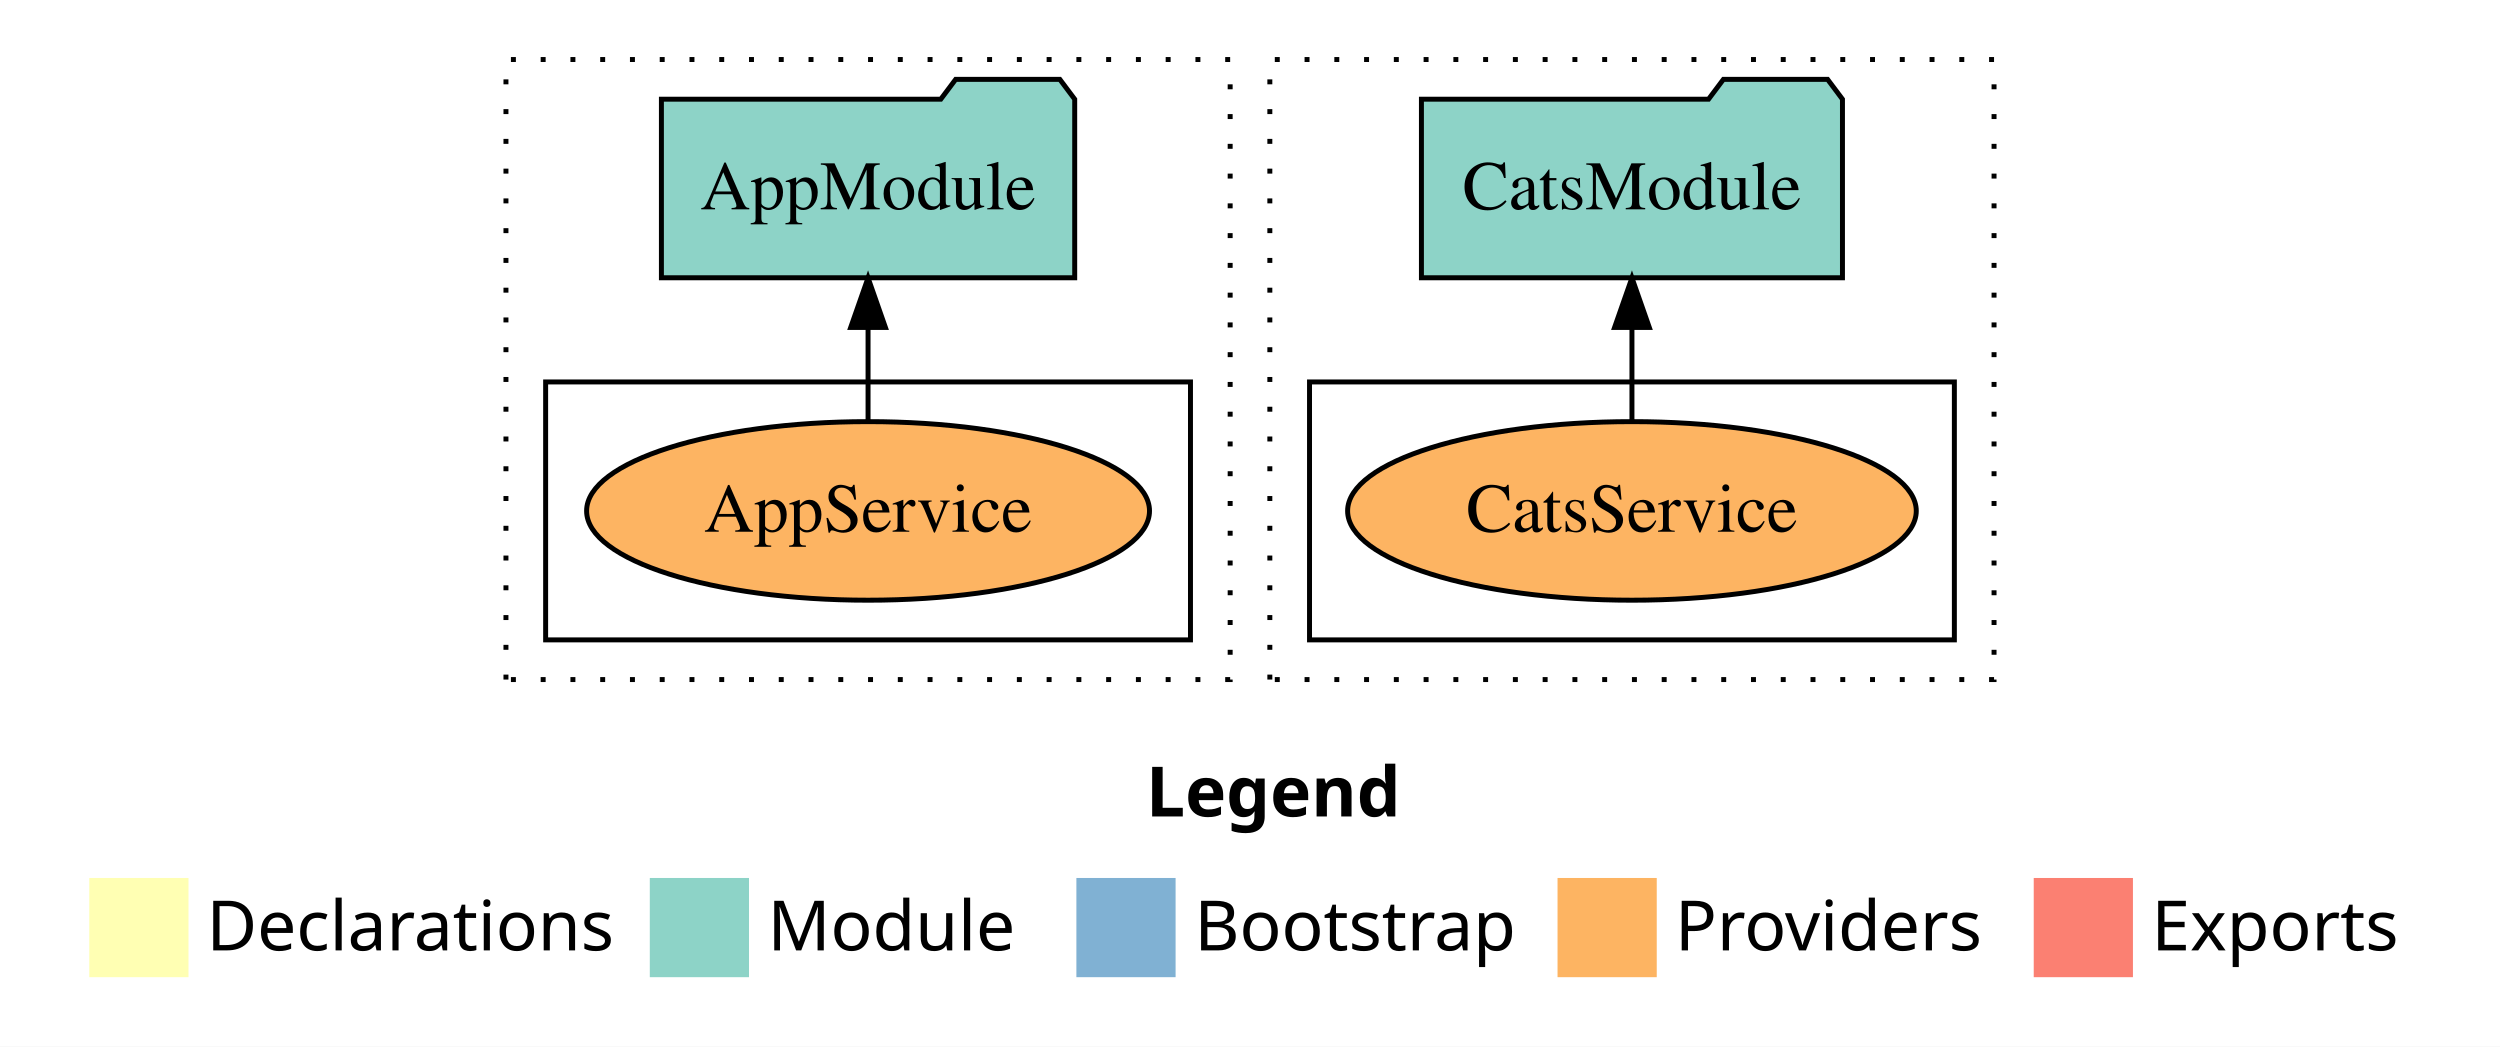
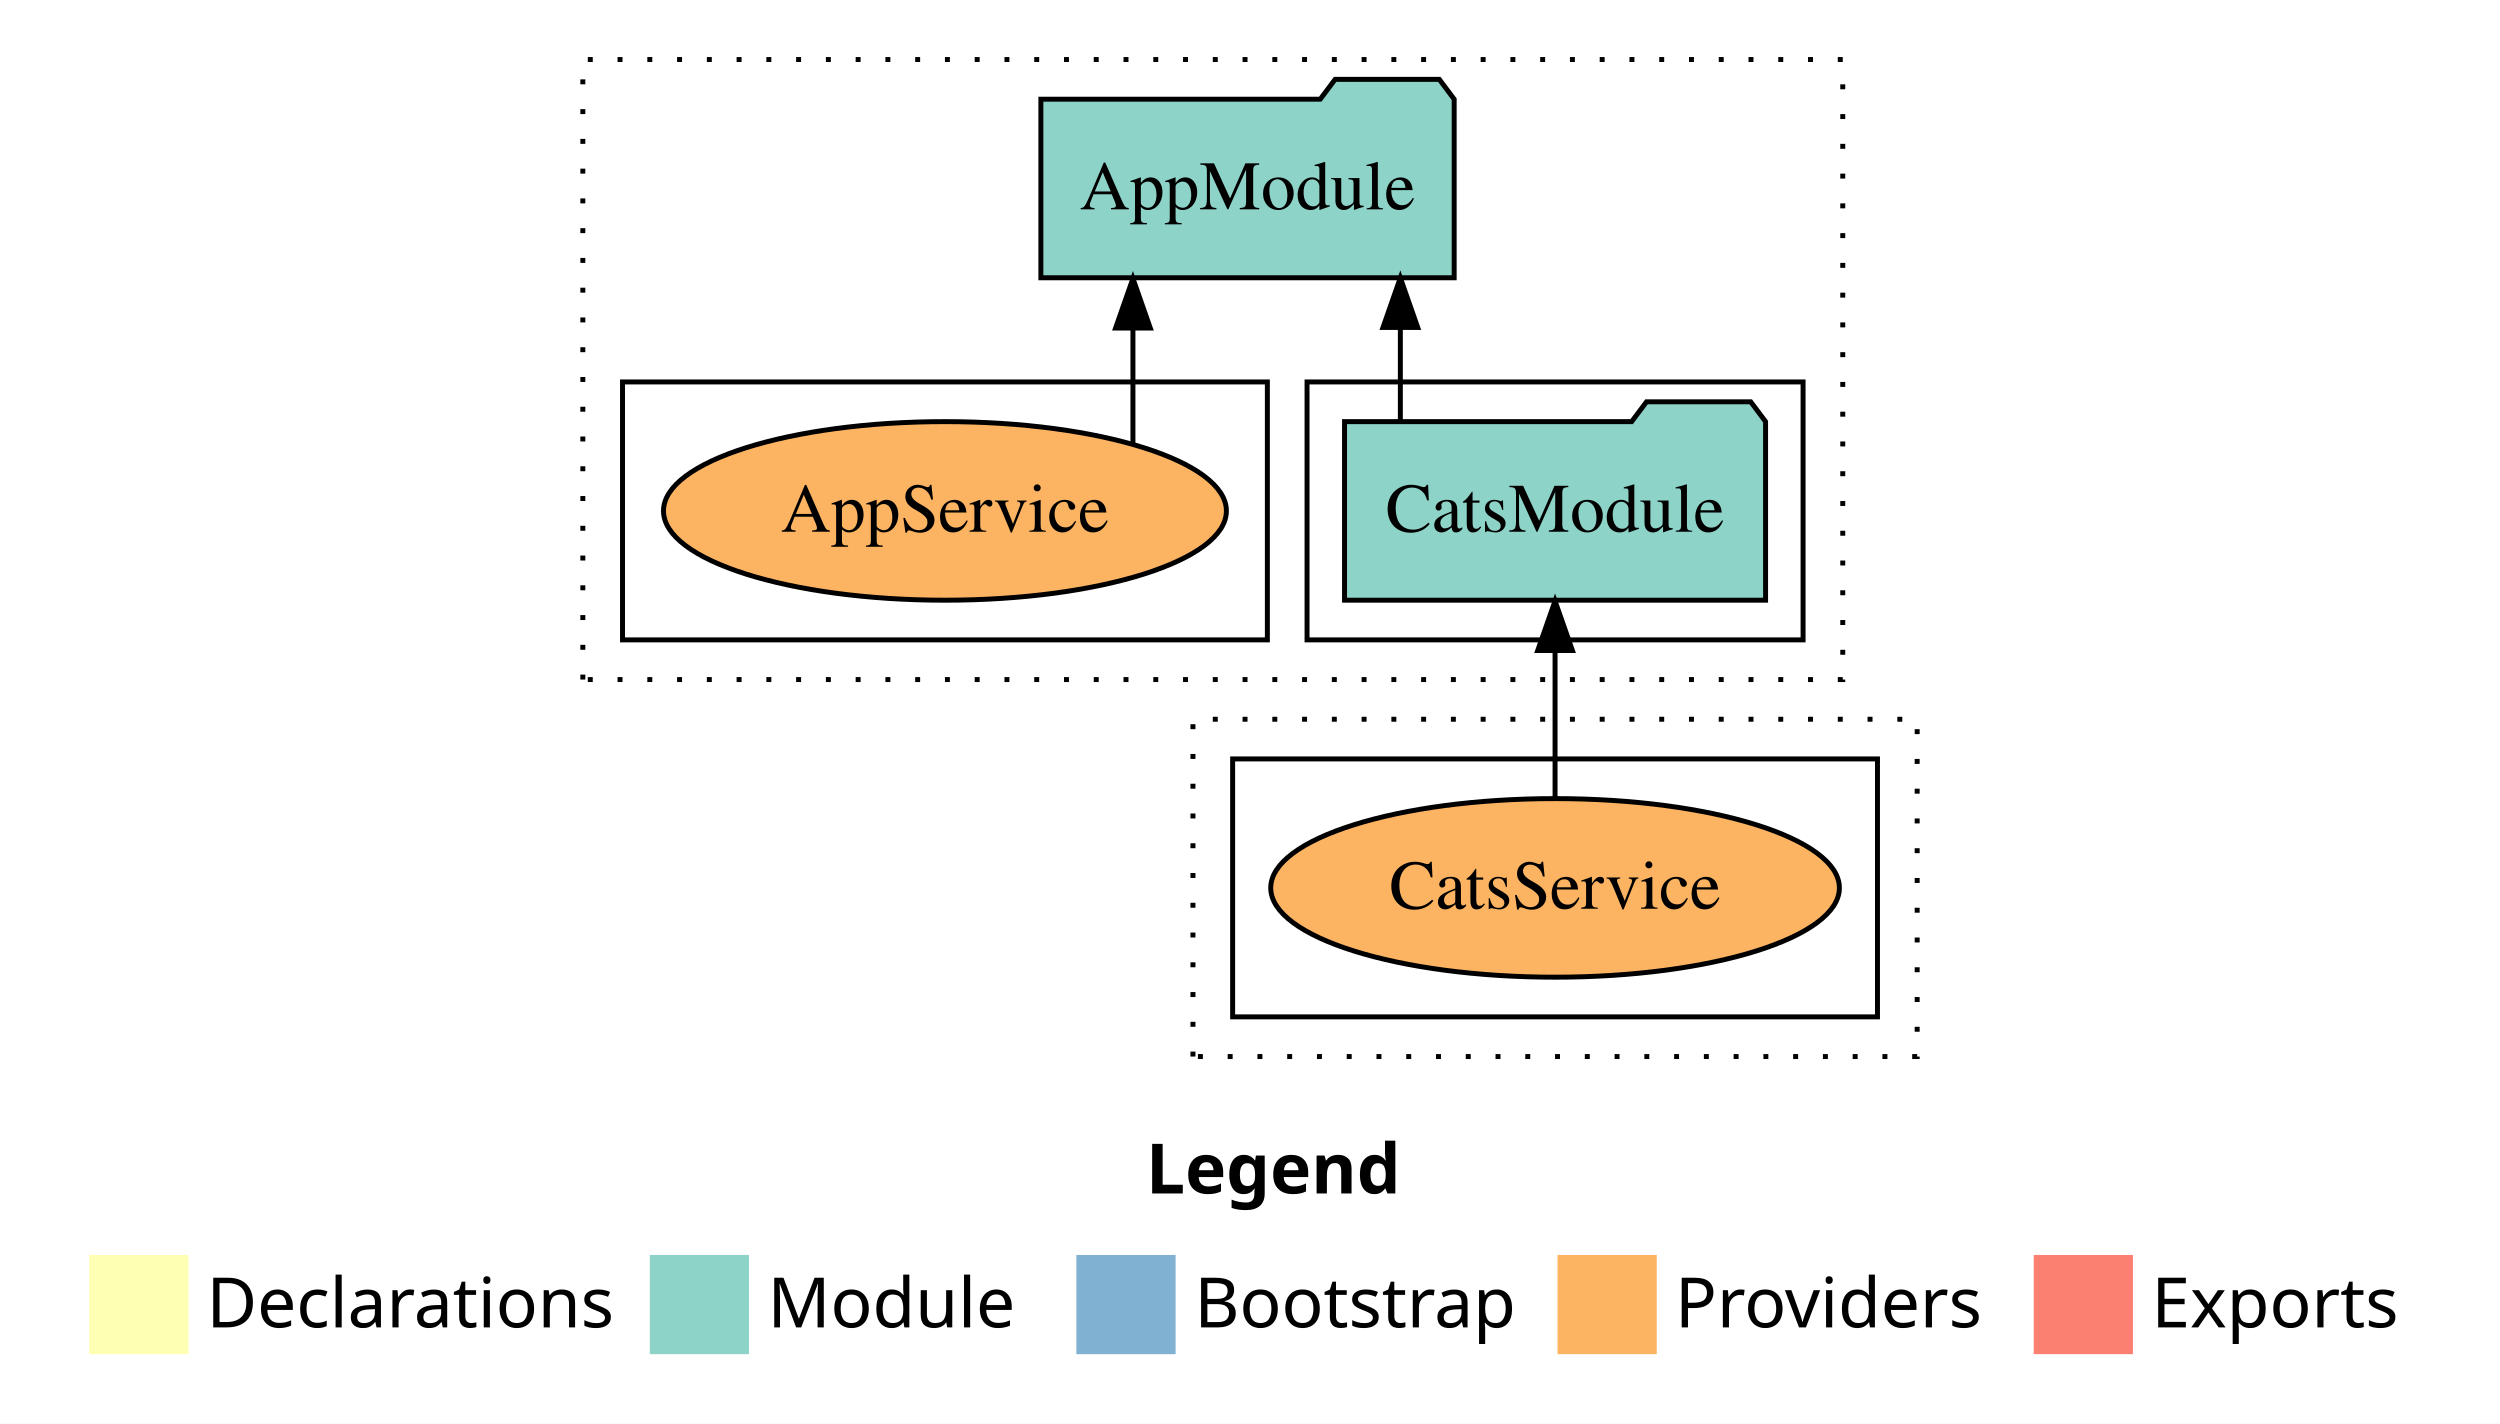
- <svg xmlns="http://www.w3.org/2000/svg" width="504pt" height="211pt" viewBox="0.00 0.00 504.00 211.00">
-   <g id="graph0" class="graph" transform="scale(1 1) rotate(0) translate(4 207)">
-     <polygon fill="white" stroke="transparent" points="-4,4 -4,-207 500,-207 500,4 -4,4" />
+ <svg xmlns="http://www.w3.org/2000/svg" width="504pt" height="287pt" viewBox="0.00 0.00 504.00 287.00">
+   <g id="graph0" class="graph" transform="scale(1 1) rotate(0) translate(4 283)">
+     <polygon fill="white" stroke="transparent" points="-4,4 -4,-283 500,-283 500,4 -4,4" />
    <text text-anchor="start" x="227.01" y="-42.4" font-family="sans-serif" font-weight="bold" font-size="14.00">Legend</text>
    <polygon fill="#ffffb3" stroke="transparent" points="14,-10 14,-30 34,-30 34,-10 14,-10" />
    <text text-anchor="start" x="37.63" y="-15.4" font-family="sans-serif" font-size="14.00">  Declarations</text>
    <polygon fill="#8dd3c7" stroke="transparent" points="127,-10 127,-30 147,-30 147,-10 127,-10" />
    <text text-anchor="start" x="150.73" y="-15.4" font-family="sans-serif" font-size="14.00">  Module</text>
    <polygon fill="#80b1d3" stroke="transparent" points="213,-10 213,-30 233,-30 233,-10 213,-10" />
    <text text-anchor="start" x="236.78" y="-15.4" font-family="sans-serif" font-size="14.00">  Bootstrap</text>
    <polygon fill="#fdb462" stroke="transparent" points="310,-10 310,-30 330,-30 330,-10 310,-10" />
    <text text-anchor="start" x="333.67" y="-15.4" font-family="sans-serif" font-size="14.00">  Providers</text>
    <polygon fill="#fb8072" stroke="transparent" points="406,-10 406,-30 426,-30 426,-10 406,-10" />
    <text text-anchor="start" x="429.73" y="-15.4" font-family="sans-serif" font-size="14.00">  Exports</text>
    <g id="clust1" class="cluster">
-       <polygon fill="none" stroke="black" stroke-dasharray="1,5" points="98,-70 98,-195 244,-195 244,-70 98,-70" />
+       <polygon fill="none" stroke="black" stroke-dasharray="1,5" points="113.5,-146 113.5,-271 367.5,-271 367.5,-146 113.5,-146" />
+     </g>
+     <g id="clust3" class="cluster">
+       <polygon fill="none" stroke="black" points="259.5,-154 259.5,-206 359.5,-206 359.5,-154 259.5,-154" />
    </g>
    <g id="clust6" class="cluster">
-       <polygon fill="none" stroke="black" points="106,-78 106,-130 236,-130 236,-78 106,-78" />
+       <polygon fill="none" stroke="black" points="121.5,-154 121.5,-206 251.5,-206 251.5,-154 121.5,-154" />
    </g>
    <g id="clust7" class="cluster">
-       <polygon fill="none" stroke="black" stroke-dasharray="1,5" points="252,-70 252,-195 398,-195 398,-70 252,-70" />
+       <polygon fill="none" stroke="black" stroke-dasharray="1,5" points="236.5,-70 236.5,-138 382.5,-138 382.5,-70 236.5,-70" />
    </g>
    <g id="clust12" class="cluster">
-       <polygon fill="none" stroke="black" points="260,-78 260,-130 390,-130 390,-78 260,-78" />
+       <polygon fill="none" stroke="black" points="244.5,-78 244.5,-130 374.5,-130 374.5,-78 244.5,-78" />
    </g>
    <g id="node1" class="node">
-       <ellipse fill="#fdb462" stroke="black" cx="171" cy="-104" rx="56.74" ry="18" />
-       <text text-anchor="middle" x="171" y="-99.8" font-family="Times,serif" font-size="14.00">AppService</text>
+       <polygon fill="#8dd3c7" stroke="black" points="351.94,-198 348.94,-202 327.94,-202 324.94,-198 267.06,-198 267.06,-162 351.94,-162 351.94,-198" />
+       <text text-anchor="middle" x="309.5" y="-175.8" font-family="Times,serif" font-size="14.00">CatsModule</text>
    </g>
    <g id="node2" class="node">
-       <polygon fill="#8dd3c7" stroke="black" points="212.66,-187 209.66,-191 188.66,-191 185.66,-187 129.34,-187 129.34,-151 212.66,-151 212.66,-187" />
-       <text text-anchor="middle" x="171" y="-164.8" font-family="Times,serif" font-size="14.00">AppModule</text>
+       <polygon fill="#8dd3c7" stroke="black" points="289.16,-263 286.16,-267 265.16,-267 262.16,-263 205.84,-263 205.84,-227 289.16,-227 289.16,-263" />
+       <text text-anchor="middle" x="247.5" y="-240.8" font-family="Times,serif" font-size="14.00">AppModule</text>
    </g>
    <g id="edge1" class="edge">
-       <path fill="none" stroke="black" d="M171,-122.11C171,-122.11 171,-140.99 171,-140.99" />
-       <polygon fill="black" stroke="black" points="167.5,-140.99 171,-150.99 174.5,-140.99 167.5,-140.99" />
+       <path fill="none" stroke="black" d="M278.31,-198.11C278.31,-198.11 278.31,-216.99 278.31,-216.99" />
+       <polygon fill="black" stroke="black" points="274.81,-216.99 278.31,-226.99 281.81,-216.99 274.81,-216.99" />
    </g>
    <g id="node3" class="node">
-       <ellipse fill="#fdb462" stroke="black" cx="325" cy="-104" rx="57.32" ry="18" />
-       <text text-anchor="middle" x="325" y="-99.8" font-family="Times,serif" font-size="14.00">CatsService</text>
+       <ellipse fill="#fdb462" stroke="black" cx="186.5" cy="-180" rx="56.74" ry="18" />
+       <text text-anchor="middle" x="186.5" y="-175.8" font-family="Times,serif" font-size="14.00">AppService</text>
+     </g>
+     <g id="edge2" class="edge">
+       <path fill="none" stroke="black" d="M224.4,-193.47C224.4,-193.47 224.4,-216.86 224.4,-216.86" />
+       <polygon fill="black" stroke="black" points="220.9,-216.86 224.4,-226.86 227.9,-216.86 220.9,-216.86" />
    </g>
    <g id="node4" class="node">
-       <polygon fill="#8dd3c7" stroke="black" points="367.44,-187 364.44,-191 343.44,-191 340.44,-187 282.56,-187 282.56,-151 367.44,-151 367.44,-187" />
-       <text text-anchor="middle" x="325" y="-164.8" font-family="Times,serif" font-size="14.00">CatsModule</text>
+       <ellipse fill="#fdb462" stroke="black" cx="309.5" cy="-104" rx="57.32" ry="18" />
+       <text text-anchor="middle" x="309.5" y="-99.8" font-family="Times,serif" font-size="14.00">CatsService</text>
    </g>
-     <g id="edge2" class="edge">
-       <path fill="none" stroke="black" d="M325,-122.11C325,-122.11 325,-140.99 325,-140.99" />
-       <polygon fill="black" stroke="black" points="321.5,-140.99 325,-150.99 328.5,-140.99 321.5,-140.99" />
+     <g id="edge3" class="edge">
+       <path fill="none" stroke="black" d="M309.5,-122.01C309.5,-122.01 309.5,-151.85 309.5,-151.85" />
+       <polygon fill="black" stroke="black" points="306,-151.85 309.5,-161.85 313,-151.85 306,-151.85" />
    </g>
  </g>
</svg>
